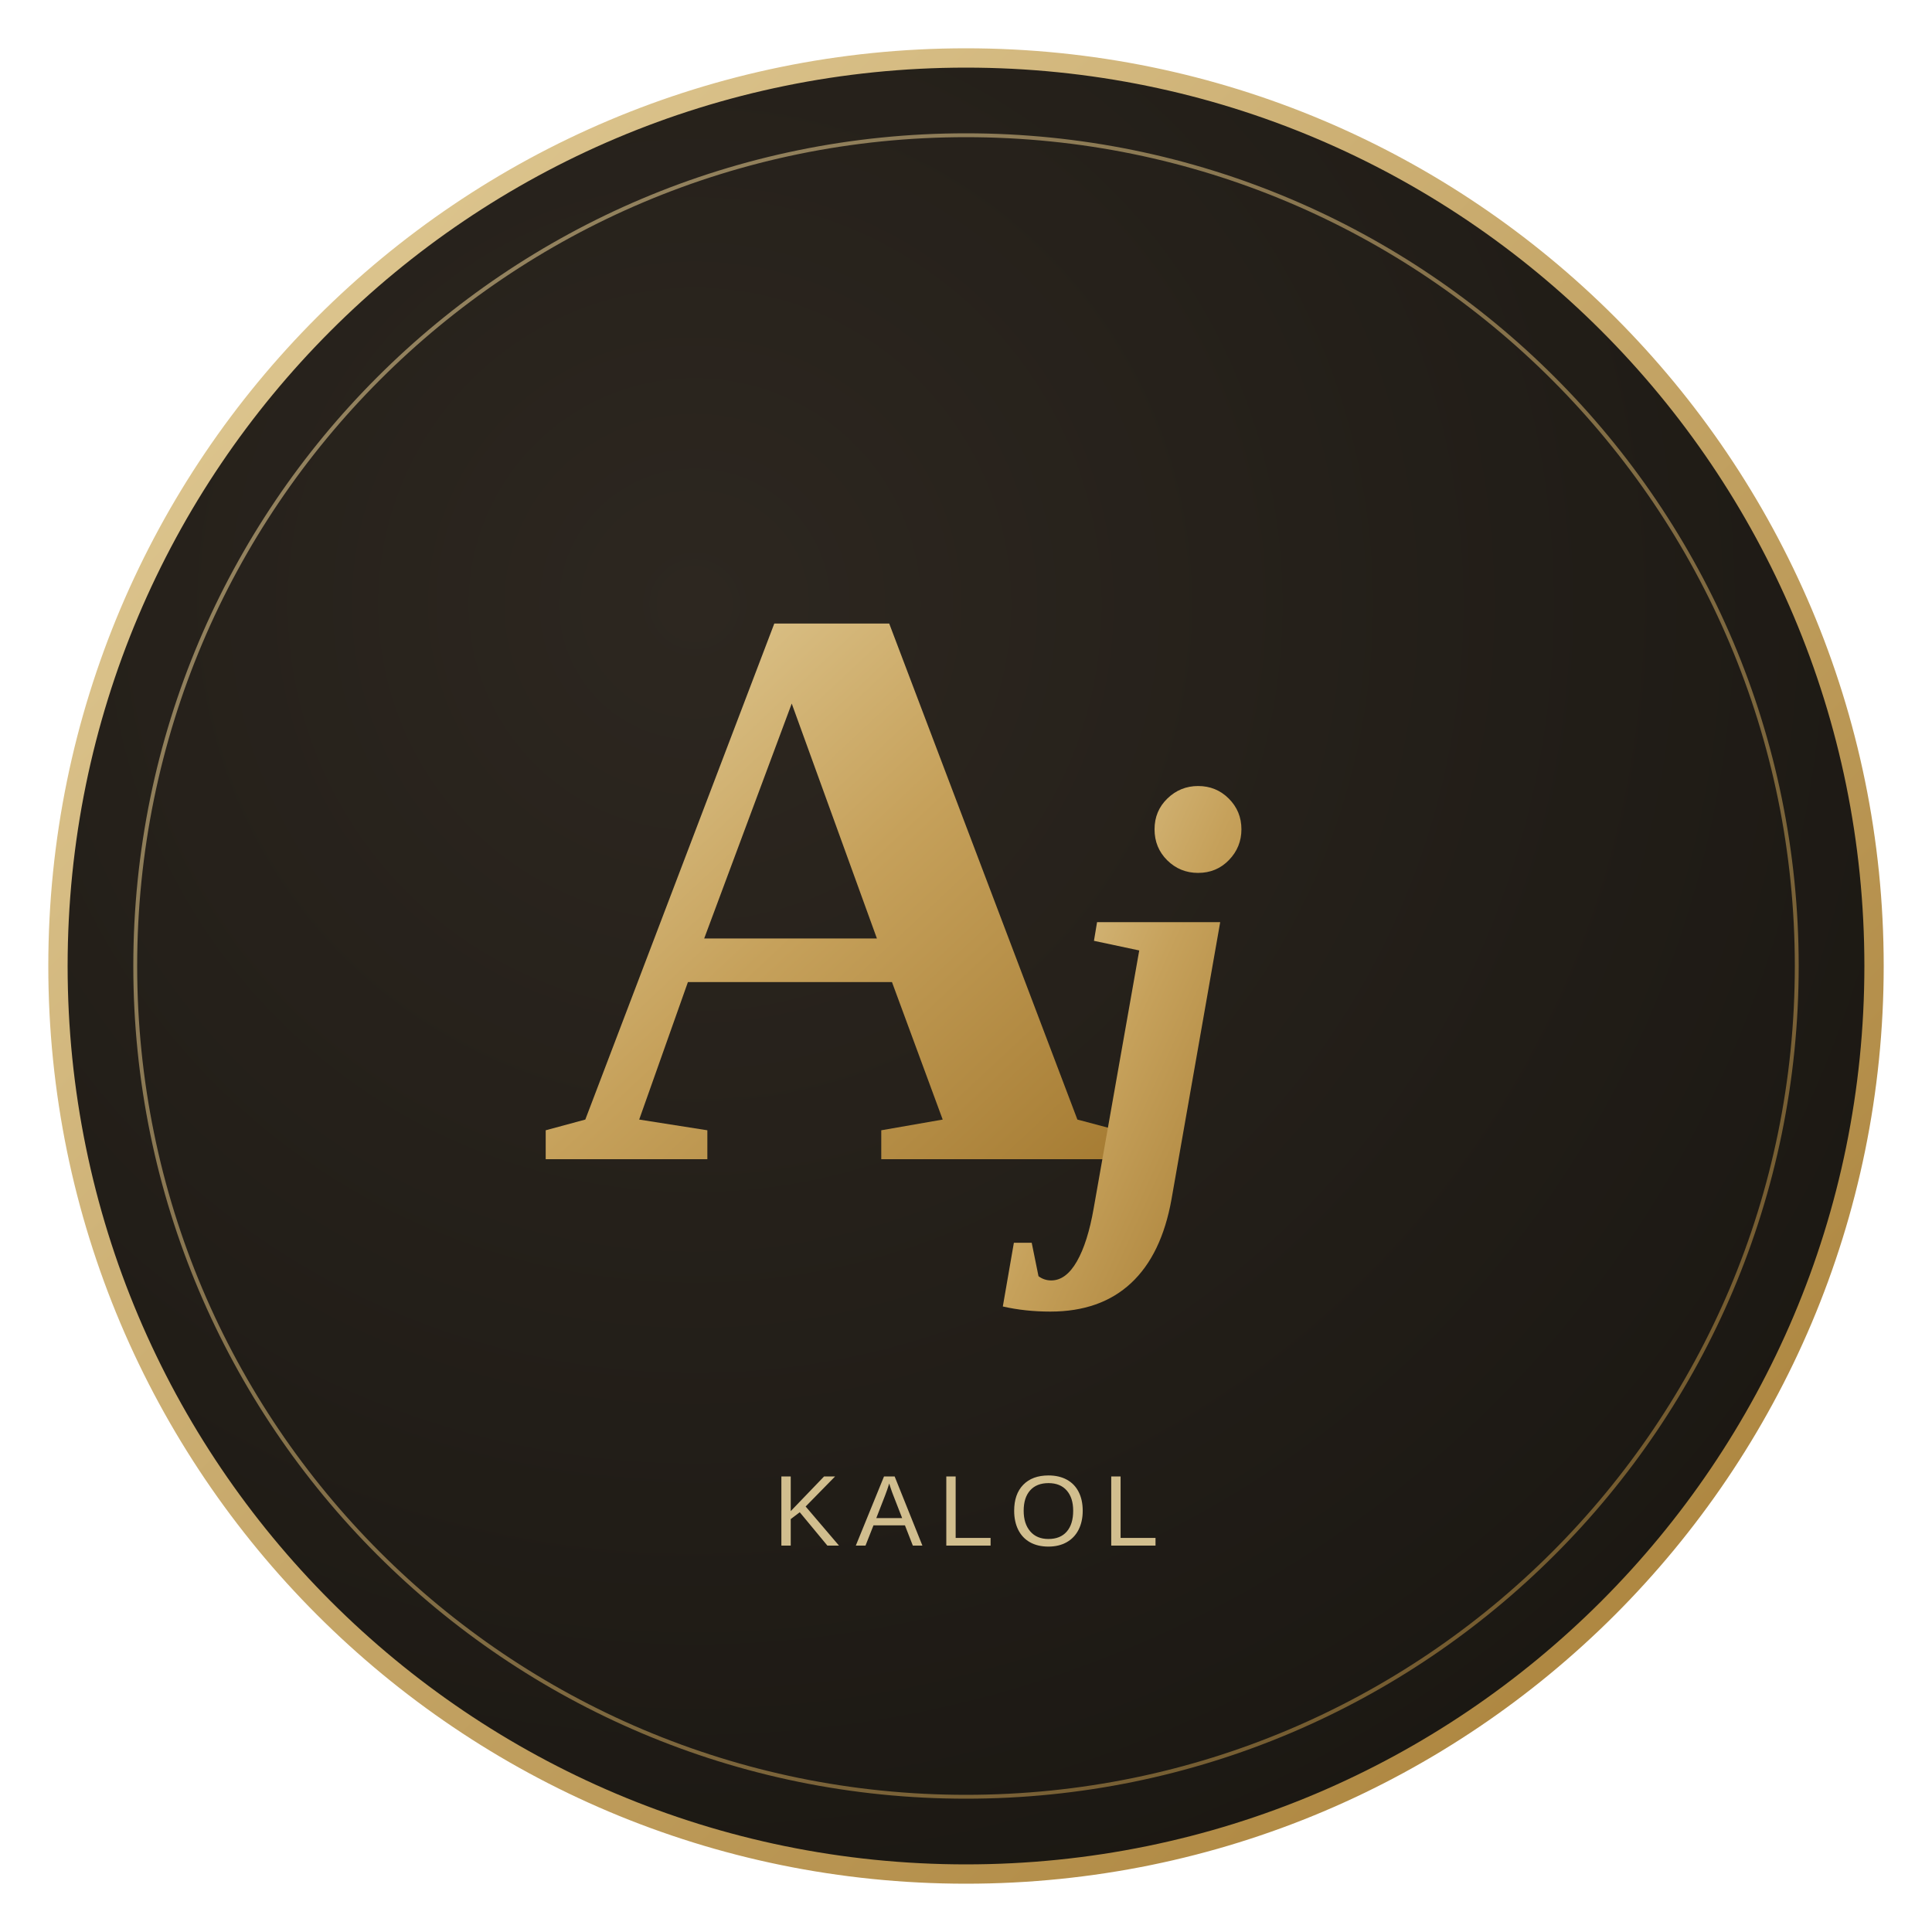
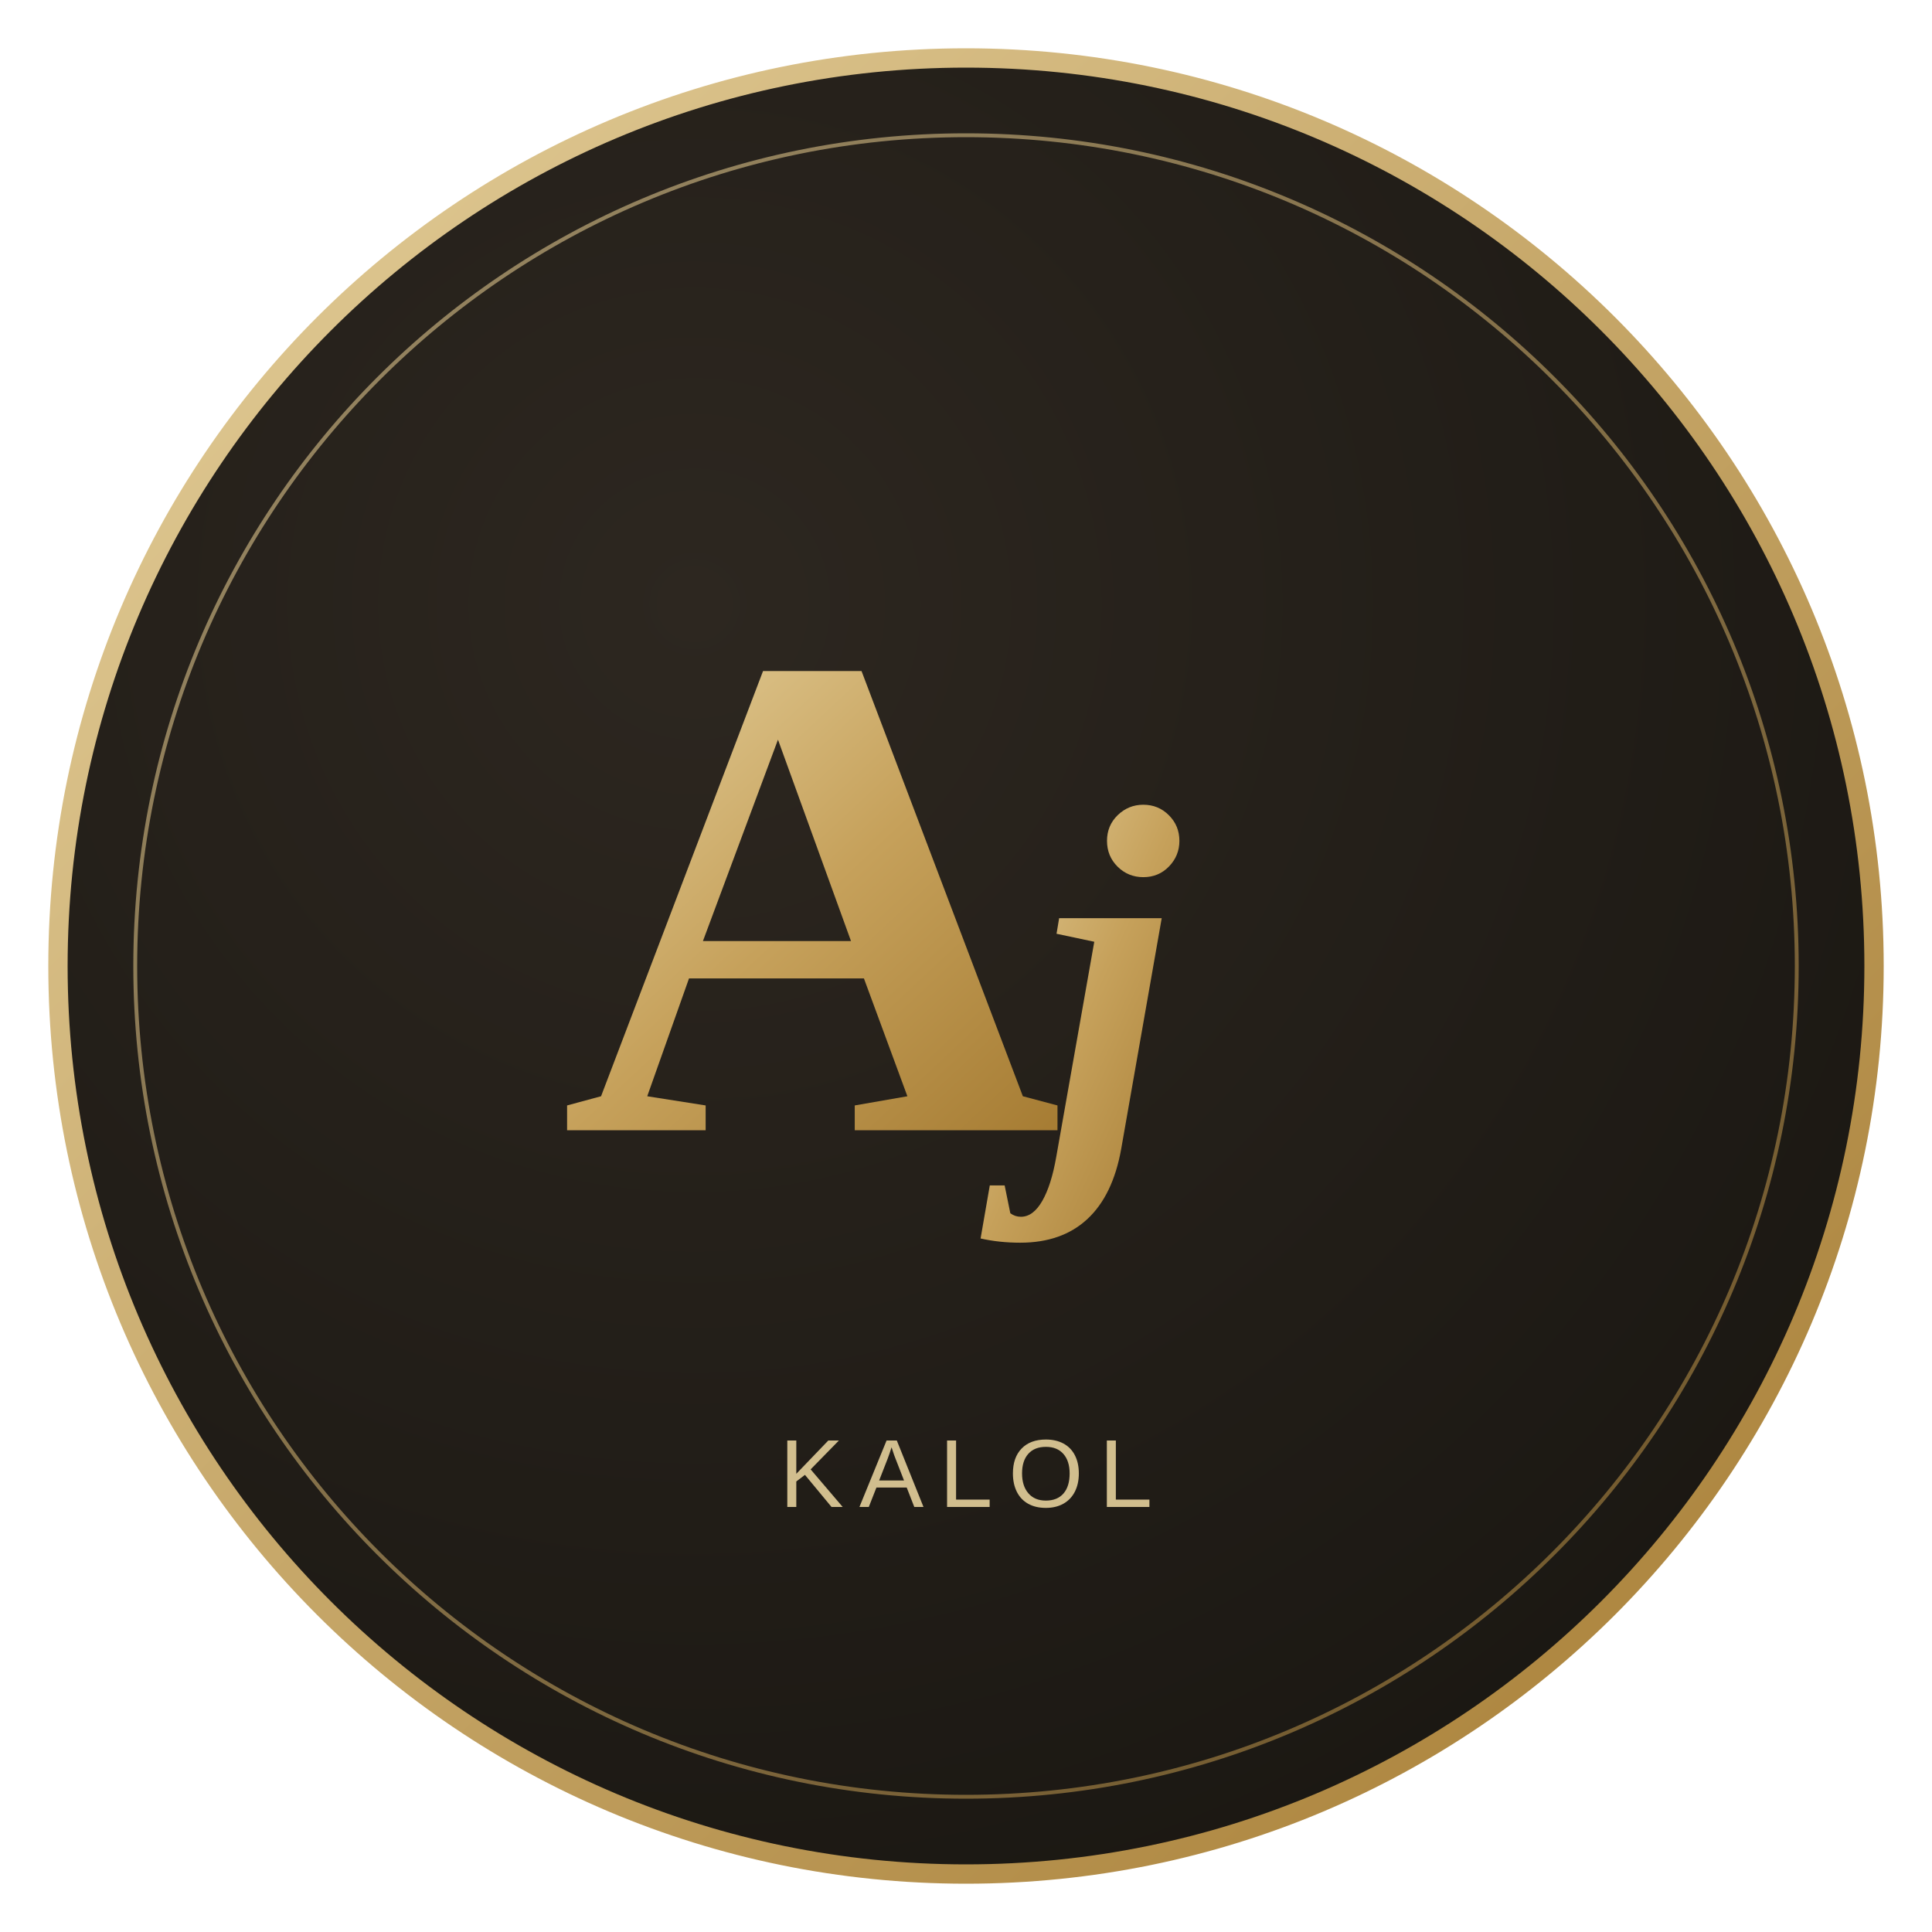
<svg xmlns="http://www.w3.org/2000/svg" viewBox="0 0 1000 1000" width="1000" height="1000">
  <defs>
    <linearGradient id="goldText" x1="0%" y1="0%" x2="100%" y2="100%">
      <stop offset="0%" stop-color="#e4cf9b" />
      <stop offset="50%" stop-color="#c6a15b" />
      <stop offset="100%" stop-color="#a67c33" />
    </linearGradient>
    <radialGradient id="bgDark" cx="35%" cy="30%" r="80%">
      <stop offset="0%" stop-color="#2d2720" />
      <stop offset="100%" stop-color="#1a1712" />
    </radialGradient>
    <linearGradient id="goldRing" x1="0%" y1="0%" x2="100%" y2="100%">
      <stop offset="0%" stop-color="#e4cf9b" />
      <stop offset="100%" stop-color="#a67c33" />
    </linearGradient>
  </defs>
  <circle cx="500" cy="500" r="470" fill="url(#bgDark)" />
  <circle cx="500" cy="500" r="470" fill="none" stroke="url(#goldRing)" stroke-width="10" />
  <circle cx="500" cy="500" r="430" fill="none" stroke="url(#goldRing)" stroke-width="2" opacity="0.6" />
-   <g fill="url(#goldText)" font-family="'Cormorant Garamond', 'Times New Roman', serif">
-     <text x="430" y="600" font-size="420" font-weight="700" text-anchor="middle">A</text>
-     <text x="600" y="615" font-size="300" font-weight="600" font-style="italic" text-anchor="middle">j</text>
+   <g fill="url(#goldText)" font-family="'Cormorant Garamond', Georgia, 'Times New Roman', serif">
+     <text x="420" y="585" font-size="360" font-weight="700" text-anchor="middle">A</text>
+     <text x="575" y="590" font-size="250" font-weight="600" font-style="italic" text-anchor="middle">j</text>
  </g>
-   <text x="500" y="800" font-size="52" letter-spacing="8" fill="#e4cf9b" text-anchor="middle" font-family="'Jost', Arial, sans-serif" opacity="0.9">KALOL</text>
+   <text x="500" y="780" font-size="50" letter-spacing="8" fill="#e4cf9b" text-anchor="middle" font-family="Georgia, 'Jost', Arial, sans-serif" opacity="0.9">KALOL</text>
</svg>
